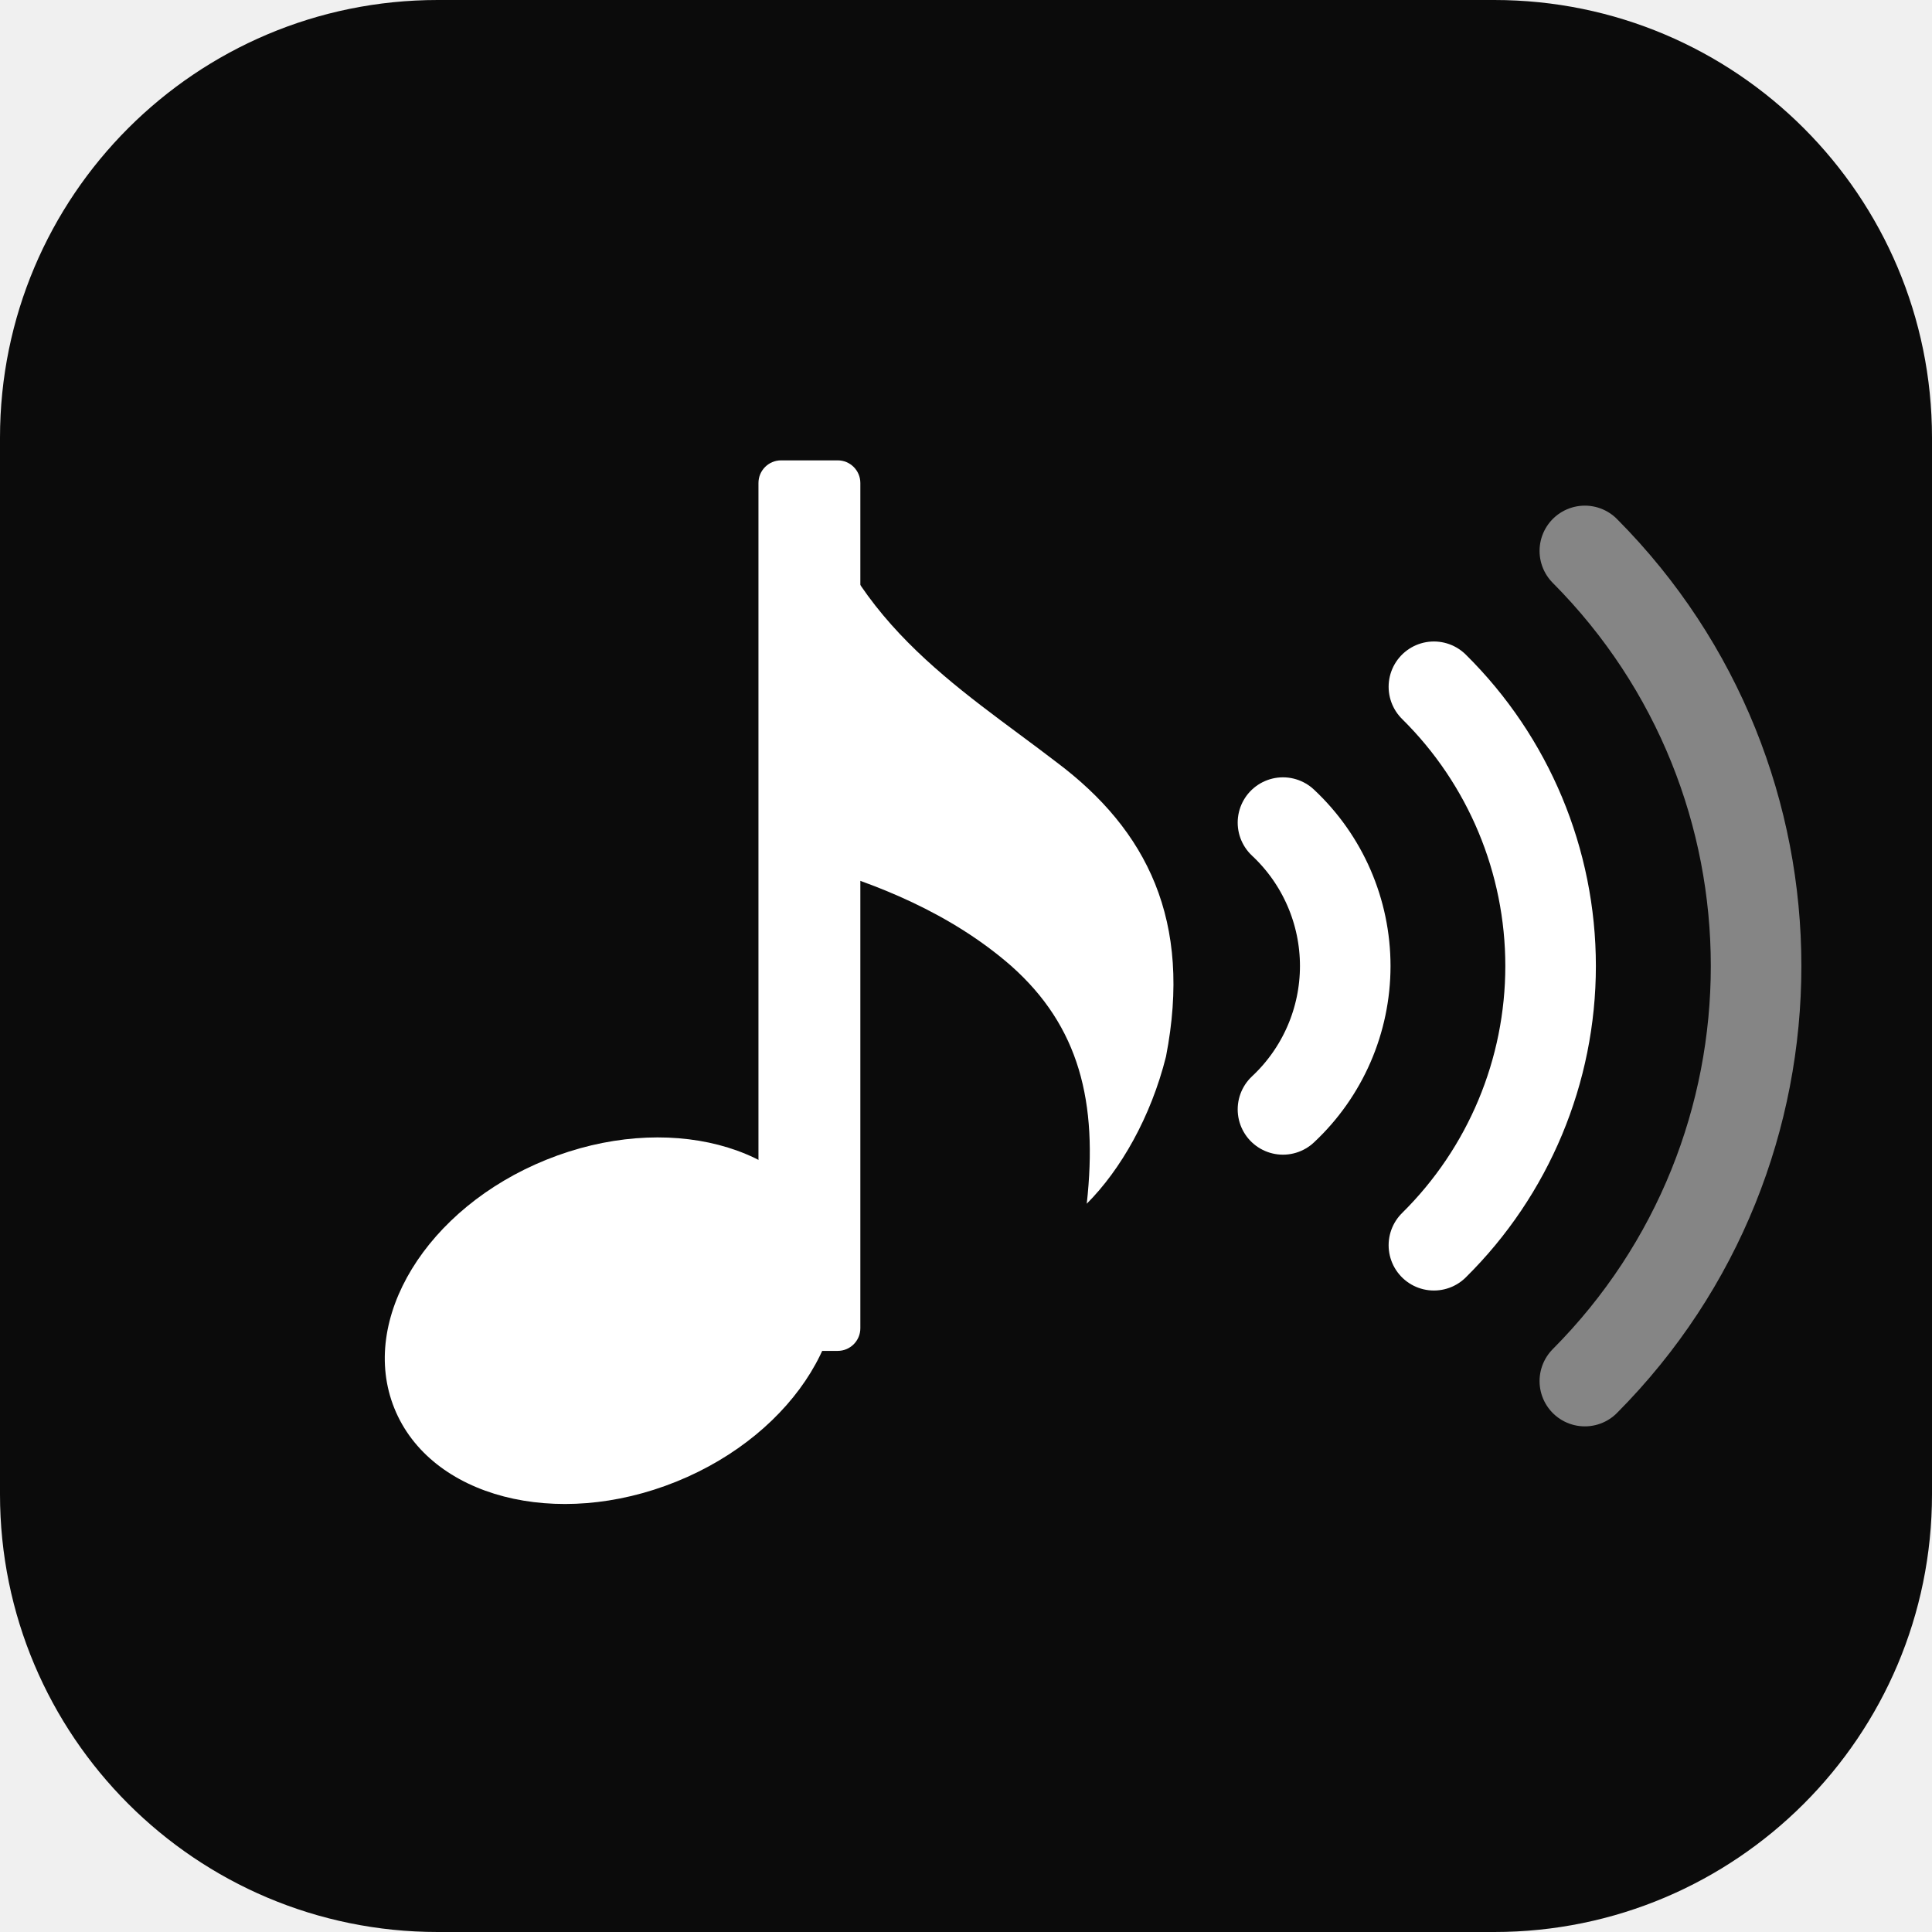
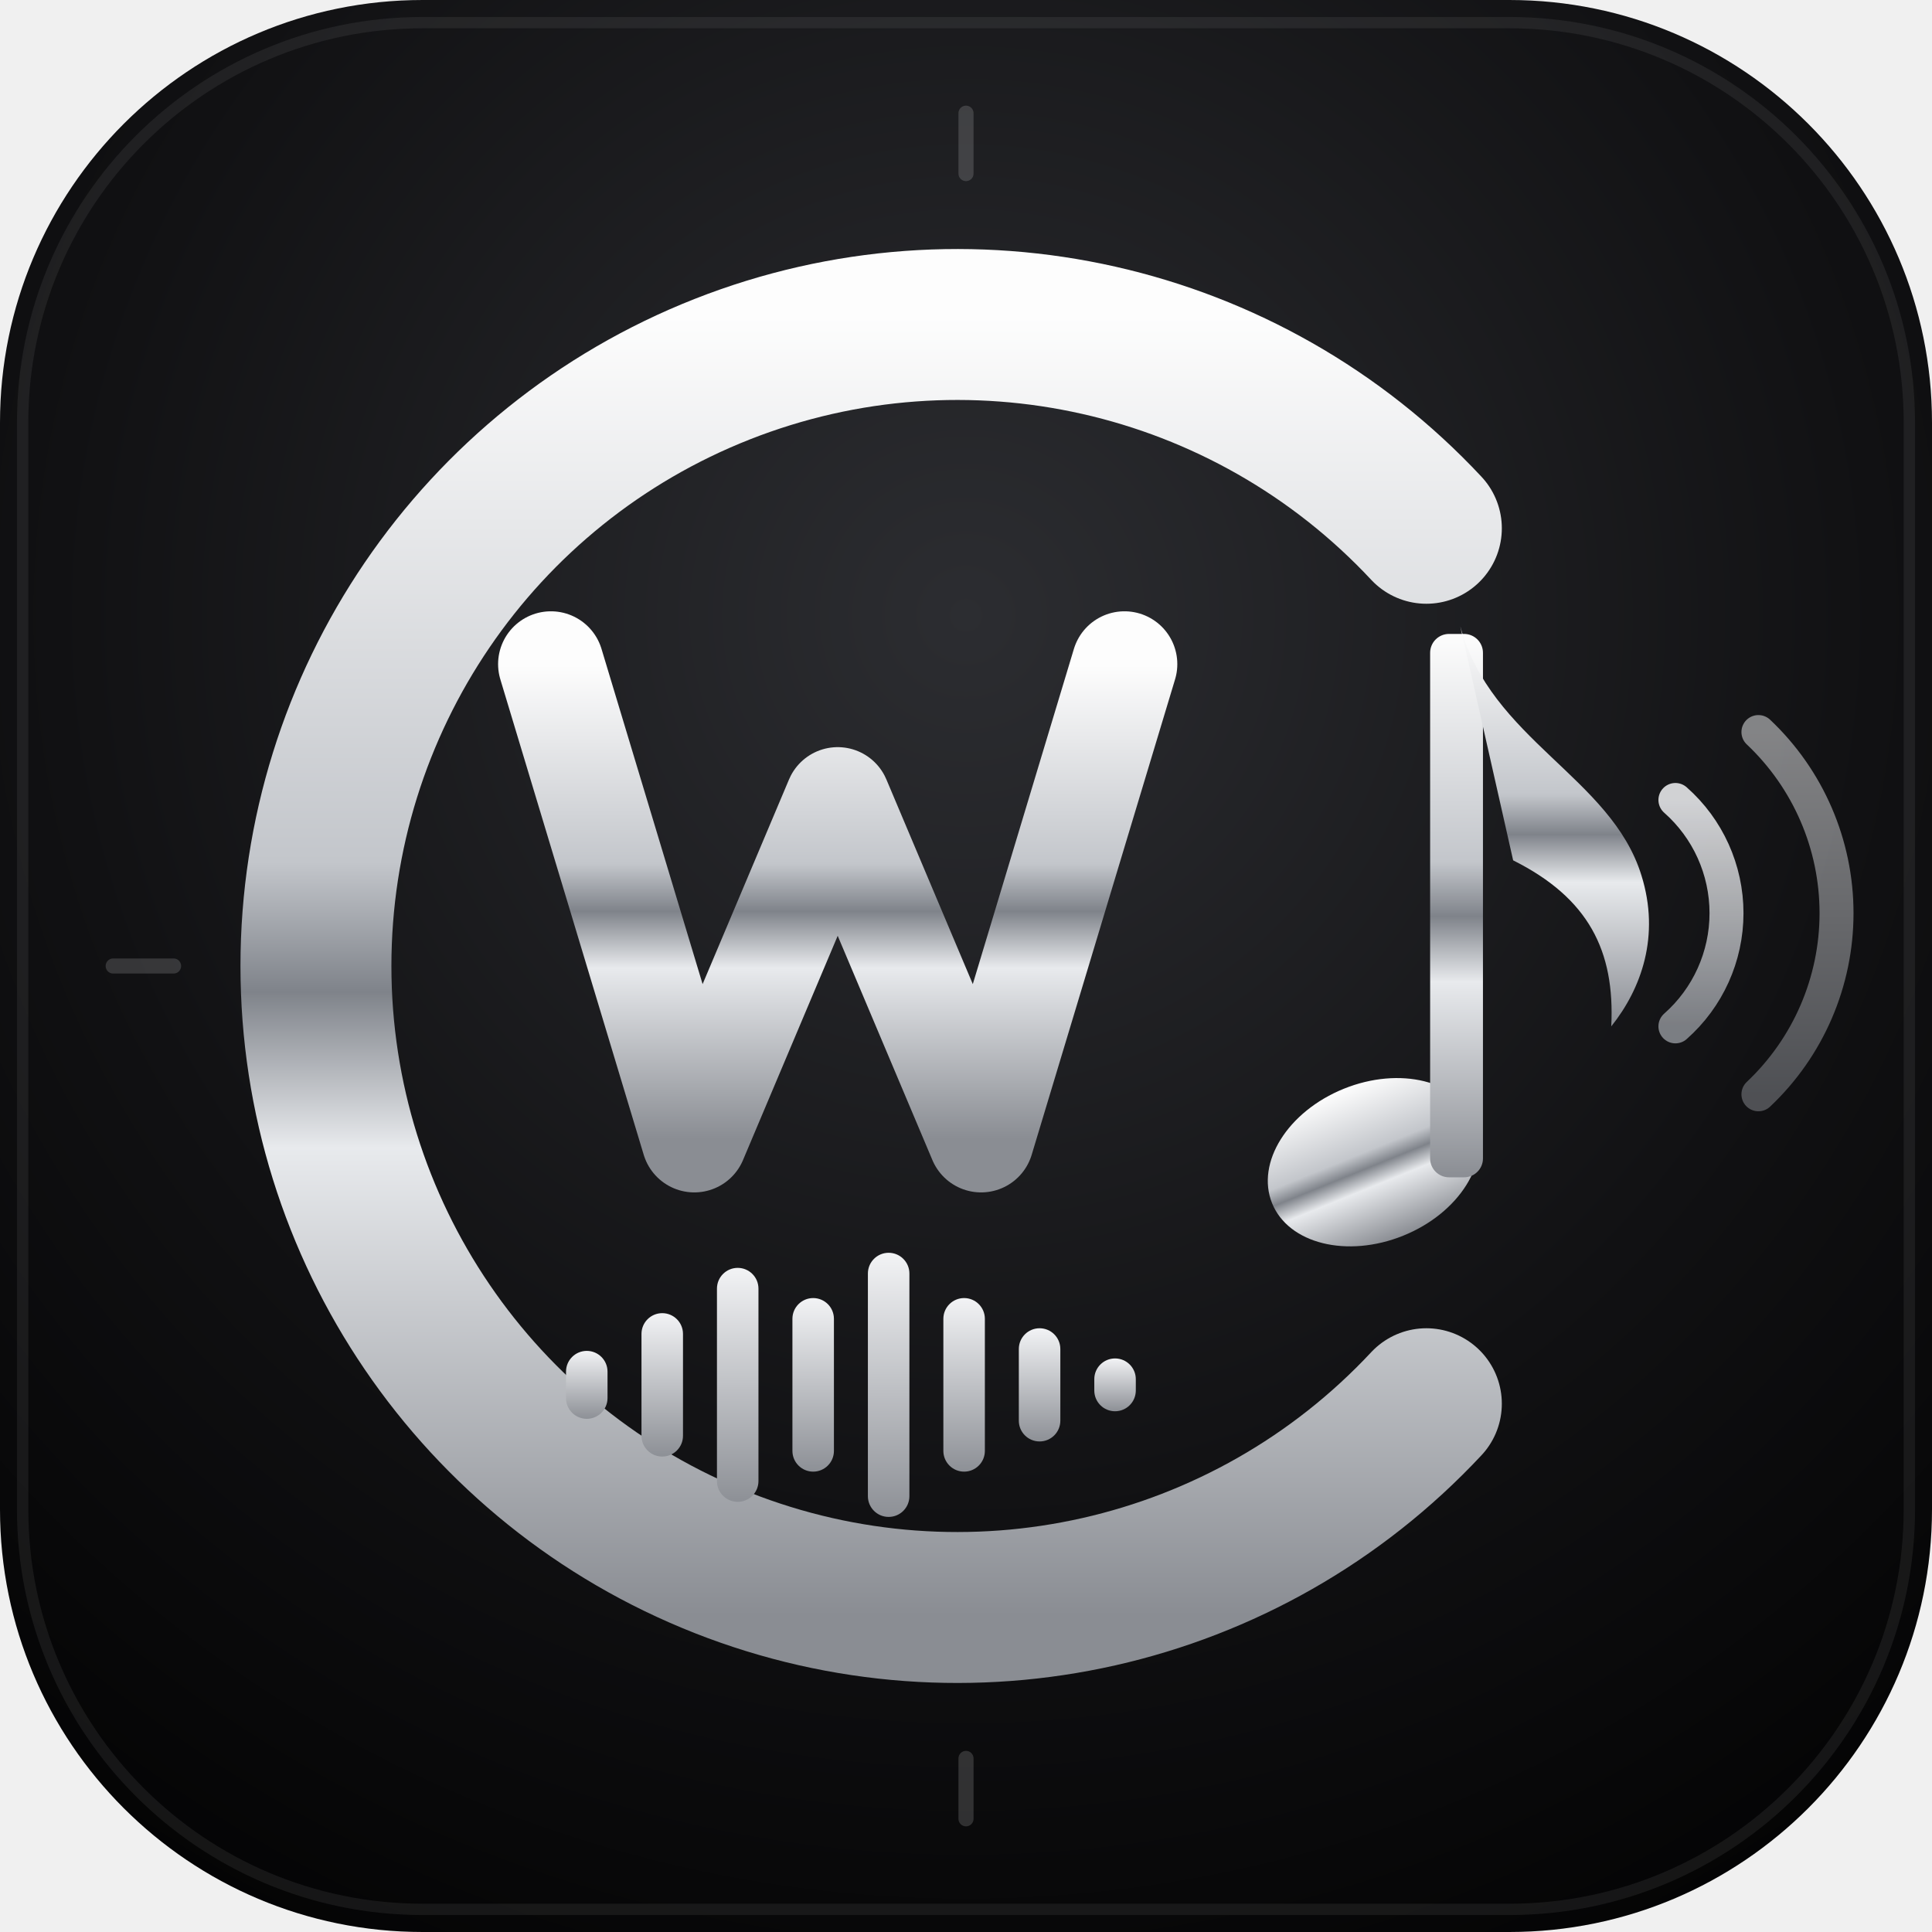
<svg xmlns="http://www.w3.org/2000/svg" viewBox="0 0 512 512">
-   <rect width="512" height="512" rx="116" fill="#0b0b0b" />
-   <g transform="translate(-10 6)">
-     <g fill="#ffffff">
-       <ellipse cx="172" cy="344" rx="62" ry="46" transform="rotate(-22 172 344)" />
-       <rect x="211" y="116" width="27" height="236" rx="6" />
-       <path d="M224 116c9 42 40 60 66 80 24 18 36 42 29 78-4 16-12 30-21 39 3-27-2-47-20-63-16-14-36-22-54-27z" />
-     </g>
-     <g fill="none" stroke="#ffffff" stroke-linecap="round">
-       <path d="M350 288a52 52 0 0 0 0-76" stroke-width="24" />
-       <path d="M390 324a104 104 0 0 0 0-148" stroke-width="24" />
-       <path d="M430 360a156 156 0 0 0 0-220" stroke-width="24" opacity=".5" />
-     </g>
+   <defs>
+     <radialGradient id="bg" cx="50%" cy="32%" r="85%">
+       <stop offset="0" stop-color="#2c2d31" />
+       <stop offset=".55" stop-color="#111113" />
+       <stop offset="1" stop-color="#000" />
+     </radialGradient>
+     <linearGradient id="ag" x1="0" y1="0" x2="0" y2="1">
+       <stop offset="0" stop-color="#fdfdfd" />
+       <stop offset=".42" stop-color="#c3c6cb" />
+       <stop offset=".52" stop-color="#7f838a" />
+       <stop offset=".64" stop-color="#e8eaed" />
+       <stop offset="1" stop-color="#8a8d93" />
+     </linearGradient>
+     <linearGradient id="bar" x1="0" y1="0" x2="0" y2="1">
+       <stop offset="0" stop-color="#f2f3f5" />
+       <stop offset="1" stop-color="#8d9096" />
+     </linearGradient>
+   </defs>
+   <rect width="512" height="512" rx="112" fill="url(#bg)" />
+   <rect x="6" y="6" width="500" height="500" rx="106" fill="none" stroke="#fff" stroke-opacity=".07" stroke-width="3" />
+   <g stroke="#fff" stroke-opacity=".16" stroke-width="4" stroke-linecap="round">
+     <path d="M256 30v16M256 466v16M30 256h16" />
+   </g>
+   <path d="M378 140 A170 170 0 1 0 378 372" fill="none" stroke="url(#ag)" stroke-width="40" stroke-linecap="round" />
+   <path d="M146 176 L184 302 L222 212 L260 302 L298 176" fill="none" stroke="url(#ag)" stroke-width="28" stroke-linecap="round" stroke-linejoin="round" />
+   <g fill="url(#bar)">
+     <rect x="150" y="358" width="11" height="18" rx="5.5" />
+     <rect x="170" y="348" width="11" height="38" rx="5.5" />
+     <rect x="190" y="336" width="11" height="62" rx="5.5" />
+     <rect x="210" y="344" width="11" height="46" rx="5.5" />
+     <rect x="230" y="332" width="11" height="70" rx="5.5" />
+     <rect x="250" y="344" width="11" height="46" rx="5.5" />
+     <rect x="270" y="352" width="11" height="30" rx="5.5" />
+     <rect x="290" y="360" width="11" height="14" rx="5.5" />
+   </g>
+   <g transform="translate(-4 8)">
+     <ellipse cx="368" cy="300" rx="29" ry="21" transform="rotate(-22 368 300)" fill="url(#ag)" />
+     <rect x="383" y="160" width="14" height="144" rx="5" fill="url(#ag)" />
+     <path d="M391 158 c8 30 40 40 48 66 c5 16 0 30-8 40 c1-20-6-34-26-44z" fill="url(#ag)" />
+   </g>
+   <g fill="none" stroke="url(#bar)" stroke-linecap="round" stroke-width="9">
+     <path d="M444 212 a40 40 0 0 1 0 60" opacity=".85" />
+     <path d="M466 194 a66 66 0 0 1 0 96" opacity=".5" />
  </g>
</svg>
